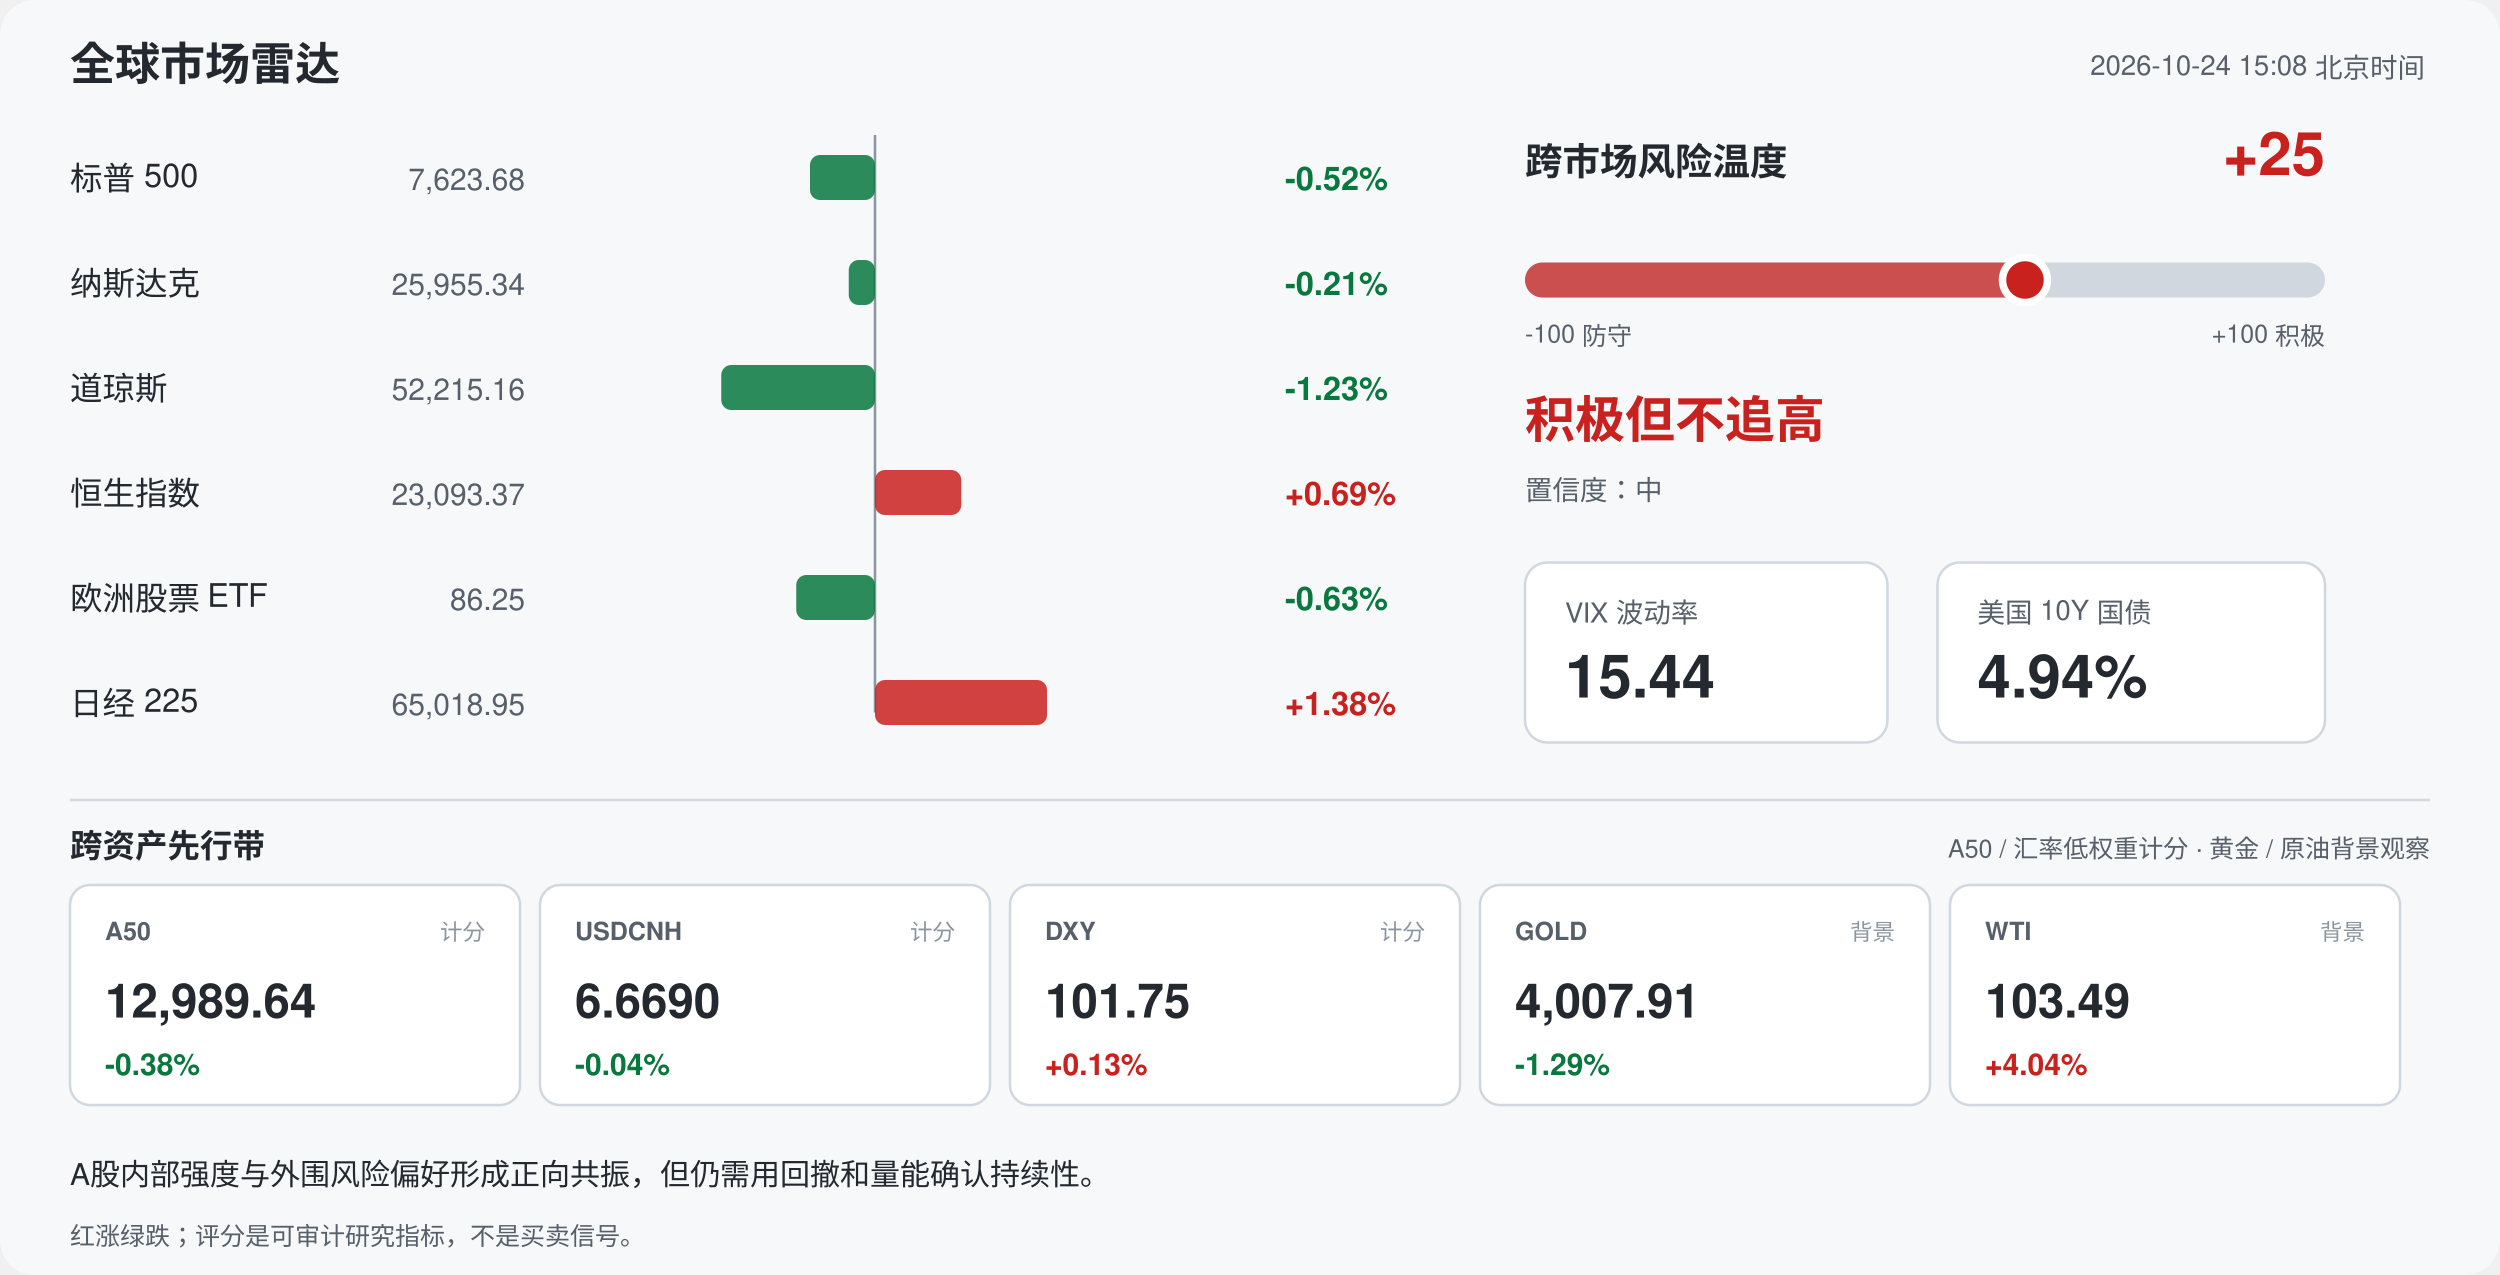
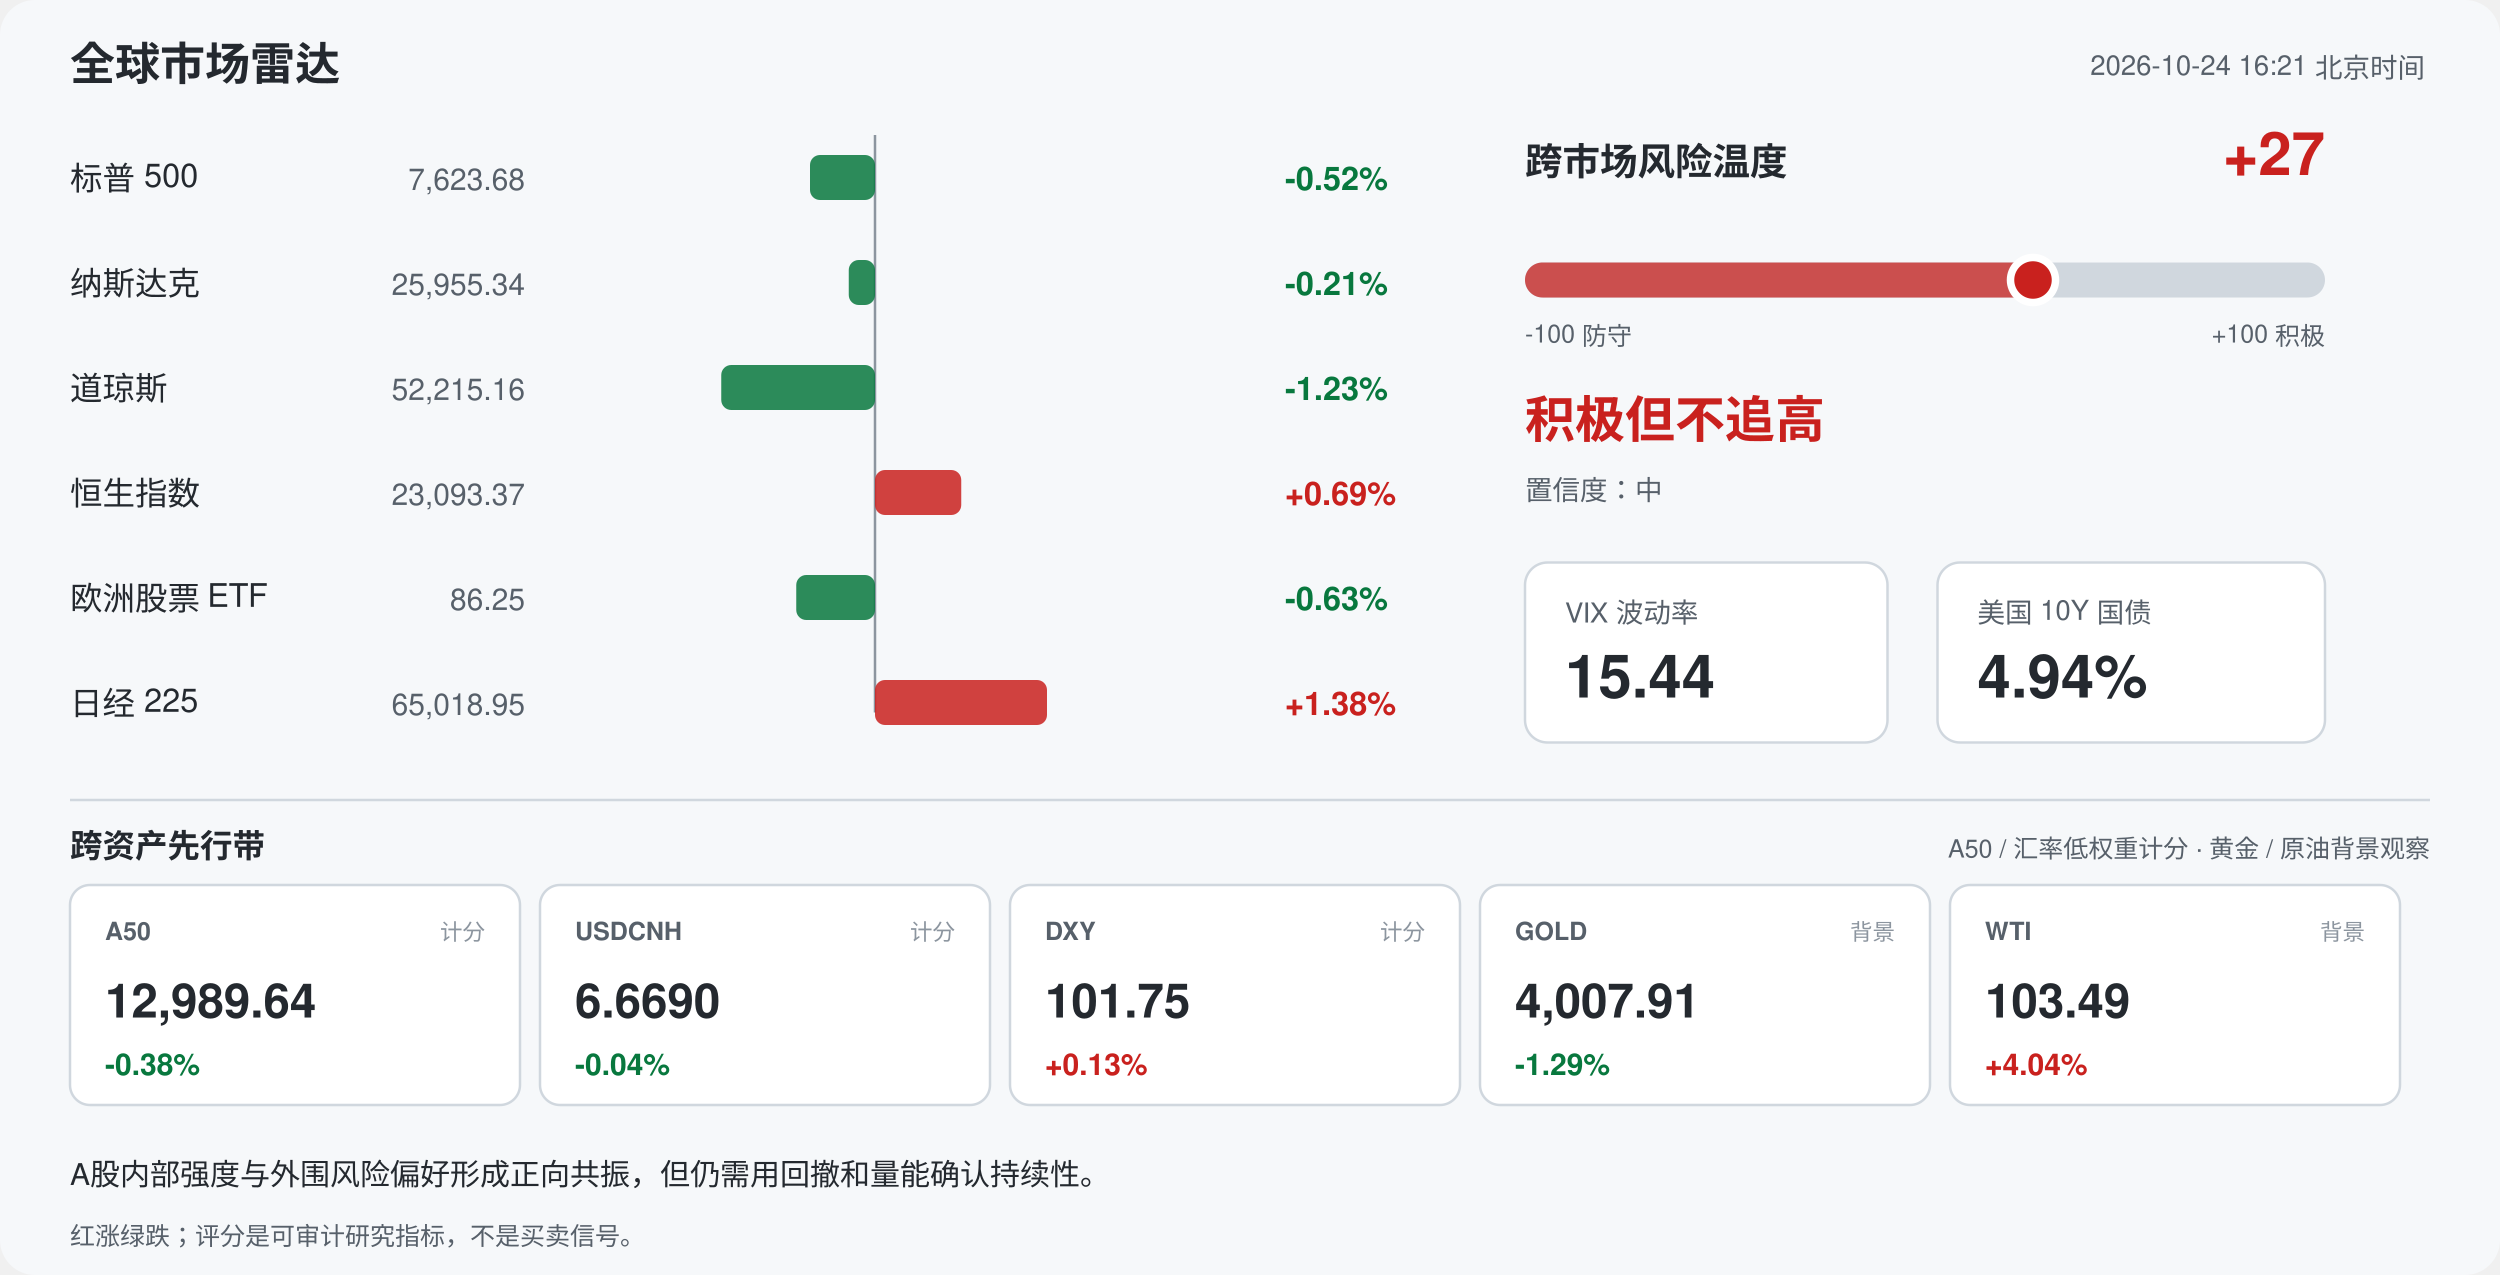
<svg xmlns="http://www.w3.org/2000/svg" width="1000" height="510" viewBox="0 0 1000 510" font-family="-apple-system,Segoe UI,Helvetica,Arial,sans-serif">
  <rect width="1000" height="510" rx="14" fill="#f6f8fa" />
  <text x="28" y="32" font-size="18" font-weight="700" fill="#24292f">全球市场雷达</text>
-   <text x="970" y="30" font-size="11" fill="#57606a" text-anchor="end">2026-10-24 15:08 北京时间</text>
+   <text x="970" y="30" font-size="11" fill="#57606a" text-anchor="end">2026-10-24 16:21 北京时间</text>
  <line x1="350" y1="54" x2="350" y2="285" stroke="#8c959f" stroke-width="1" />
  <text x="28" y="76" font-size="13" fill="#24292f">标普 500</text>
  <text x="210" y="76" font-size="12" fill="#57606a" text-anchor="end">7,623.68</text>
  <rect x="324.0" y="62" width="26.0" height="18" rx="4" fill="#08783e" opacity="0.85" />
  <text x="514" y="76" font-size="13" font-weight="600" fill="#08783e">-0.52%</text>
  <text x="28" y="118" font-size="13" fill="#24292f">纳斯达克</text>
  <text x="210" y="118" font-size="12" fill="#57606a" text-anchor="end">25,955.34</text>
  <rect x="339.5" y="104" width="10.5" height="18" rx="4" fill="#08783e" opacity="0.85" />
  <text x="514" y="118" font-size="13" font-weight="600" fill="#08783e">-0.21%</text>
  <text x="28" y="160" font-size="13" fill="#24292f">道琼斯</text>
  <text x="210" y="160" font-size="12" fill="#57606a" text-anchor="end">52,215.16</text>
  <rect x="288.5" y="146" width="61.5" height="18" rx="4" fill="#08783e" opacity="0.85" />
  <text x="514" y="160" font-size="13" font-weight="600" fill="#08783e">-1.23%</text>
  <text x="28" y="202" font-size="13" fill="#24292f">恒生指数</text>
  <text x="210" y="202" font-size="12" fill="#57606a" text-anchor="end">23,093.37</text>
  <rect x="350.0" y="188" width="34.5" height="18" rx="4" fill="#c9211e" opacity="0.85" />
  <text x="514" y="202" font-size="13" font-weight="600" fill="#c9211e">+0.69%</text>
  <text x="28" y="244" font-size="13" fill="#24292f">欧洲股票 ETF</text>
  <text x="210" y="244" font-size="12" fill="#57606a" text-anchor="end">86.25</text>
  <rect x="318.5" y="230" width="31.5" height="18" rx="4" fill="#08783e" opacity="0.85" />
  <text x="514" y="244" font-size="13" font-weight="600" fill="#08783e">-0.63%</text>
  <text x="28" y="286" font-size="13" fill="#24292f">日经 225</text>
  <text x="210" y="286" font-size="12" fill="#57606a" text-anchor="end">65,018.95</text>
  <rect x="350.0" y="272" width="68.8" height="18" rx="4" fill="#c9211e" opacity="0.85" />
  <text x="514" y="286" font-size="13" font-weight="600" fill="#c9211e">+1.38%</text>
  <text x="610" y="70" font-size="15" font-weight="700" fill="#24292f">跨市场风险温度</text>
-   <text x="930" y="70" font-size="24" font-weight="700" fill="#c9211e" text-anchor="end">+25</text>
+   <text x="930" y="70" font-size="24" font-weight="700" fill="#c9211e" text-anchor="end">+27</text>
  <rect x="610" y="105" width="320" height="14" rx="7" fill="#d0d7de" />
-   <rect x="610" y="105" width="200.0" height="14" rx="7" fill="#c9211e" opacity="0.75" />
-   <circle cx="810.0" cy="112" r="9" fill="#c9211e" stroke="#ffffff" stroke-width="3" />
+   <rect x="610" y="105" width="203.2" height="14" rx="7" fill="#c9211e" opacity="0.75" />
+   <circle cx="813.2" cy="112" r="9" fill="#c9211e" stroke="#ffffff" stroke-width="3" />
  <text x="610" y="137" font-size="10" fill="#57606a">-100 防守</text>
  <text x="930" y="137" font-size="10" fill="#57606a" text-anchor="end">+100 积极</text>
  <text x="610" y="175" font-size="20" font-weight="700" fill="#c9211e">积极但不追高</text>
  <text x="610" y="200" font-size="11" fill="#57606a">置信度：中</text>
  <rect x="610" y="225" width="145" height="72" rx="9" fill="#ffffff" stroke="#d0d7de" />
  <text x="626" y="249" font-size="11" fill="#57606a">VIX 波动率</text>
  <text x="626" y="279" font-size="24" font-weight="700" fill="#24292f">15.44</text>
  <rect x="775" y="225" width="155" height="72" rx="9" fill="#ffffff" stroke="#d0d7de" />
  <text x="791" y="249" font-size="11" fill="#57606a">美国 10Y 国债</text>
  <text x="791" y="279" font-size="24" font-weight="700" fill="#24292f">4.94%</text>
  <line x1="28" y1="320" x2="972" y2="320" stroke="#d0d7de" />
  <text x="28" y="343" font-size="13" font-weight="700" fill="#24292f">跨资产先行带</text>
  <text x="972" y="343" font-size="10" fill="#57606a" text-anchor="end">A50 / 汇率低权重计分 · 黄金 / 原油背景观察</text>
  <rect x="28" y="354" width="180" height="88" rx="8" fill="#ffffff" stroke="#d0d7de" />
  <text x="42" y="376" font-size="10" font-weight="700" fill="#57606a">A50</text>
  <text x="194" y="376" font-size="9" fill="#8c959f" text-anchor="end">计分</text>
  <text x="42" y="407" font-size="19" font-weight="700" fill="#24292f">12,989.64</text>
  <text x="42" y="430" font-size="12" font-weight="700" fill="#08783e">-0.38%</text>
  <rect x="216" y="354" width="180" height="88" rx="8" fill="#ffffff" stroke="#d0d7de" />
  <text x="230" y="376" font-size="10" font-weight="700" fill="#57606a">USDCNH</text>
  <text x="382" y="376" font-size="9" fill="#8c959f" text-anchor="end">计分</text>
  <text x="230" y="407" font-size="19" font-weight="700" fill="#24292f">6.6690</text>
  <text x="230" y="430" font-size="12" font-weight="700" fill="#08783e">-0.04%</text>
  <rect x="404" y="354" width="180" height="88" rx="8" fill="#ffffff" stroke="#d0d7de" />
  <text x="418" y="376" font-size="10" font-weight="700" fill="#57606a">DXY</text>
  <text x="570" y="376" font-size="9" fill="#8c959f" text-anchor="end">计分</text>
  <text x="418" y="407" font-size="19" font-weight="700" fill="#24292f">101.75</text>
  <text x="418" y="430" font-size="12" font-weight="700" fill="#c9211e">+0.13%</text>
  <rect x="592" y="354" width="180" height="88" rx="8" fill="#ffffff" stroke="#d0d7de" />
  <text x="606" y="376" font-size="10" font-weight="700" fill="#57606a">GOLD</text>
  <text x="758" y="376" font-size="9" fill="#8c959f" text-anchor="end">背景</text>
  <text x="606" y="407" font-size="19" font-weight="700" fill="#24292f">4,007.91</text>
  <text x="606" y="430" font-size="12" font-weight="700" fill="#08783e">-1.29%</text>
  <rect x="780" y="354" width="180" height="88" rx="8" fill="#ffffff" stroke="#d0d7de" />
  <text x="794" y="376" font-size="10" font-weight="700" fill="#57606a">WTI</text>
  <text x="946" y="376" font-size="9" fill="#8c959f" text-anchor="end">背景</text>
  <text x="794" y="407" font-size="19" font-weight="700" fill="#24292f">103.49</text>
  <text x="794" y="430" font-size="12" font-weight="700" fill="#c9211e">+4.04%</text>
  <text x="28" y="474" font-size="12" fill="#24292f">A股内部强度与外围风险偏好形成正向共振，但仍需用回撤和量能确认持续性。</text>
  <text x="28" y="498" font-size="10" fill="#57606a">红涨绿跌；评分是可审计研究指标，不是买卖信号。</text>
</svg>
